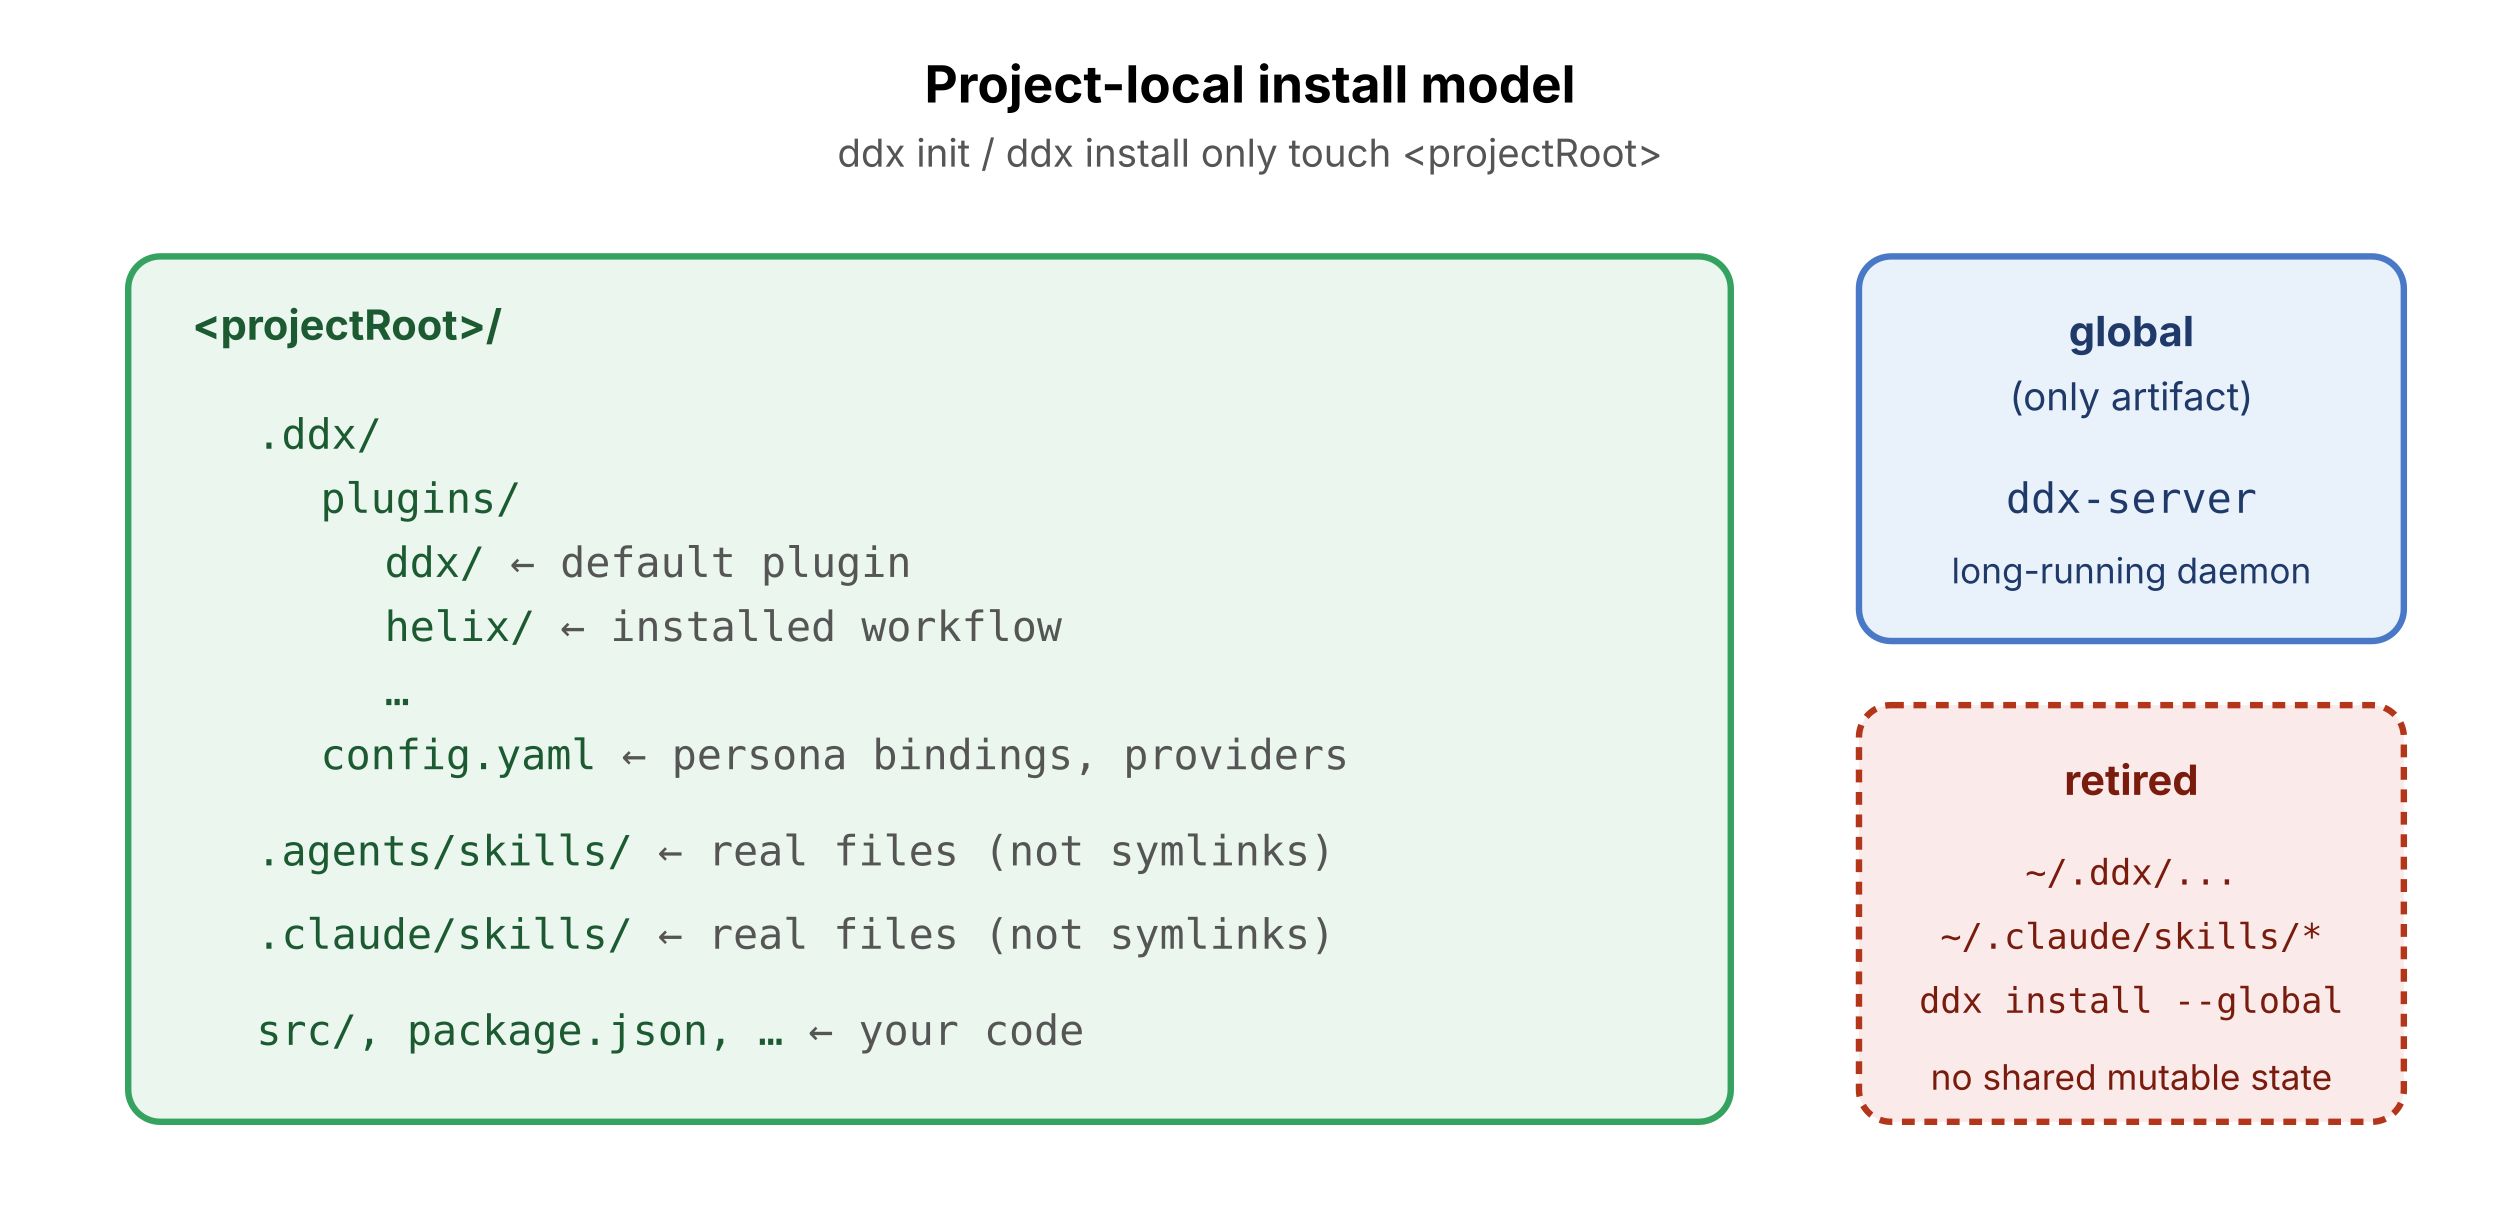
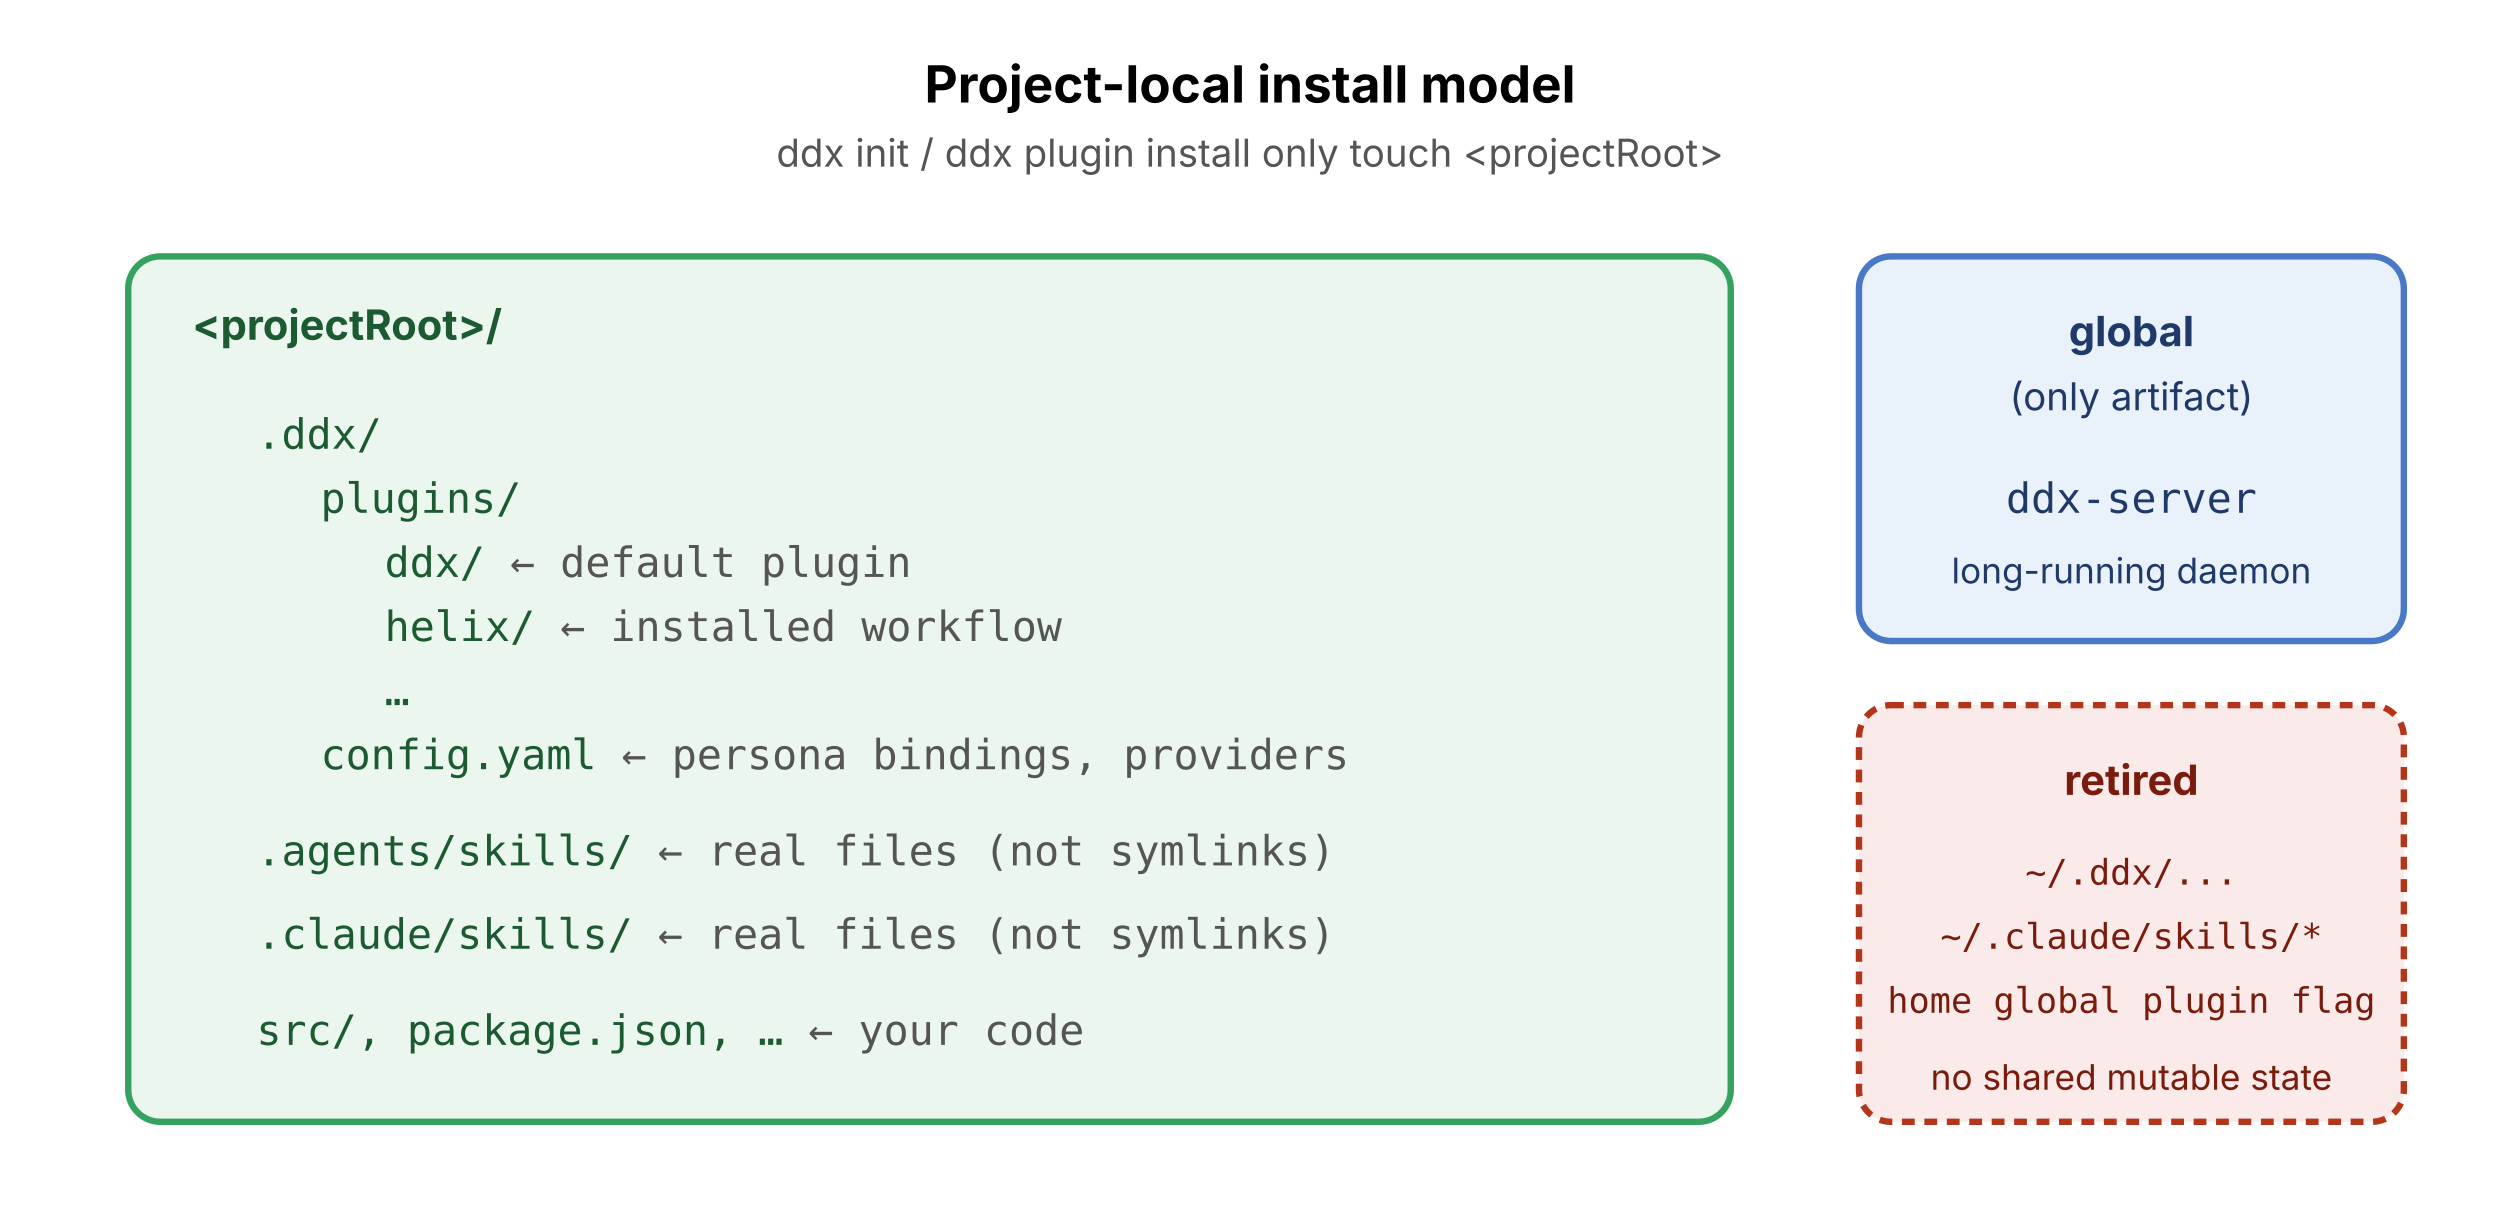
<svg xmlns="http://www.w3.org/2000/svg" viewBox="0 0 780 380" font-family="ui-sans-serif, system-ui, -apple-system, sans-serif" font-size="13">
  <text x="390" y="32" text-anchor="middle" font-weight="700" font-size="16">Project-local install model</text>
-   <text x="390" y="52" text-anchor="middle" fill="#555" font-size="12">ddx init / ddx install only touch &lt;projectRoot&gt;</text>
+   <text x="390" y="52" text-anchor="middle" fill="#555" font-size="12">ddx init / ddx plugin install only touch &lt;projectRoot&gt;</text>
  <rect x="40" y="80" width="500" height="270" rx="10" fill="#eaf6ee" stroke="#35a35f" stroke-width="2" />
  <text x="60" y="106" font-weight="700" fill="#1c5a31">&lt;projectRoot&gt;/</text>
  <g font-family="ui-monospace, SFMono-Regular, monospace" font-size="13" fill="#1c5a31">
    <text x="80" y="140">.ddx/</text>
    <text x="100" y="160">plugins/</text>
    <text x="120" y="180">ddx/         <tspan fill="#555">← default plugin</tspan>
    </text>
    <text x="120" y="200">helix/       <tspan fill="#555">← installed workflow</tspan>
    </text>
    <text x="120" y="220">…</text>
    <text x="100" y="240">config.yaml  <tspan fill="#555">← persona bindings, providers</tspan>
    </text>
    <text x="80" y="270">.agents/skills/  <tspan fill="#555">← real files (not symlinks)</tspan>
    </text>
    <text x="80" y="296">.claude/skills/  <tspan fill="#555">← real files (not symlinks)</tspan>
    </text>
    <text x="80" y="326">src/, package.json, …  <tspan fill="#555">← your code</tspan>
    </text>
  </g>
  <rect x="580" y="80" width="170" height="120" rx="10" fill="#e9f1fb" stroke="#4878c6" stroke-width="2" />
  <text x="665" y="108" text-anchor="middle" font-weight="700" fill="#1f3a68">global</text>
  <text x="665" y="128" text-anchor="middle" font-size="12" fill="#1f3a68">(only artifact)</text>
  <text x="665" y="160" text-anchor="middle" font-family="ui-monospace, SFMono-Regular, monospace" fill="#1f3a68">ddx-server</text>
  <text x="665" y="182" text-anchor="middle" font-size="11" fill="#1f3a68">long-running daemon</text>
  <rect x="580" y="220" width="170" height="130" rx="10" fill="#fbeaea" stroke="#b3361b" stroke-width="2" stroke-dasharray="4,3" />
  <text x="665" y="248" text-anchor="middle" font-weight="700" fill="#7a1c0d">retired</text>
  <g font-family="ui-monospace, SFMono-Regular, monospace" font-size="11" fill="#7a1c0d" text-anchor="middle">
    <text x="665" y="276">~/.ddx/...</text>
    <text x="665" y="296">~/.claude/skills/*</text>
-     <text x="665" y="316">ddx install --global</text>
+     <text x="665" y="316">home global plugin flag</text>
  </g>
  <text x="665" y="340" text-anchor="middle" font-size="11" fill="#7a1c0d">no shared mutable state</text>
</svg>
